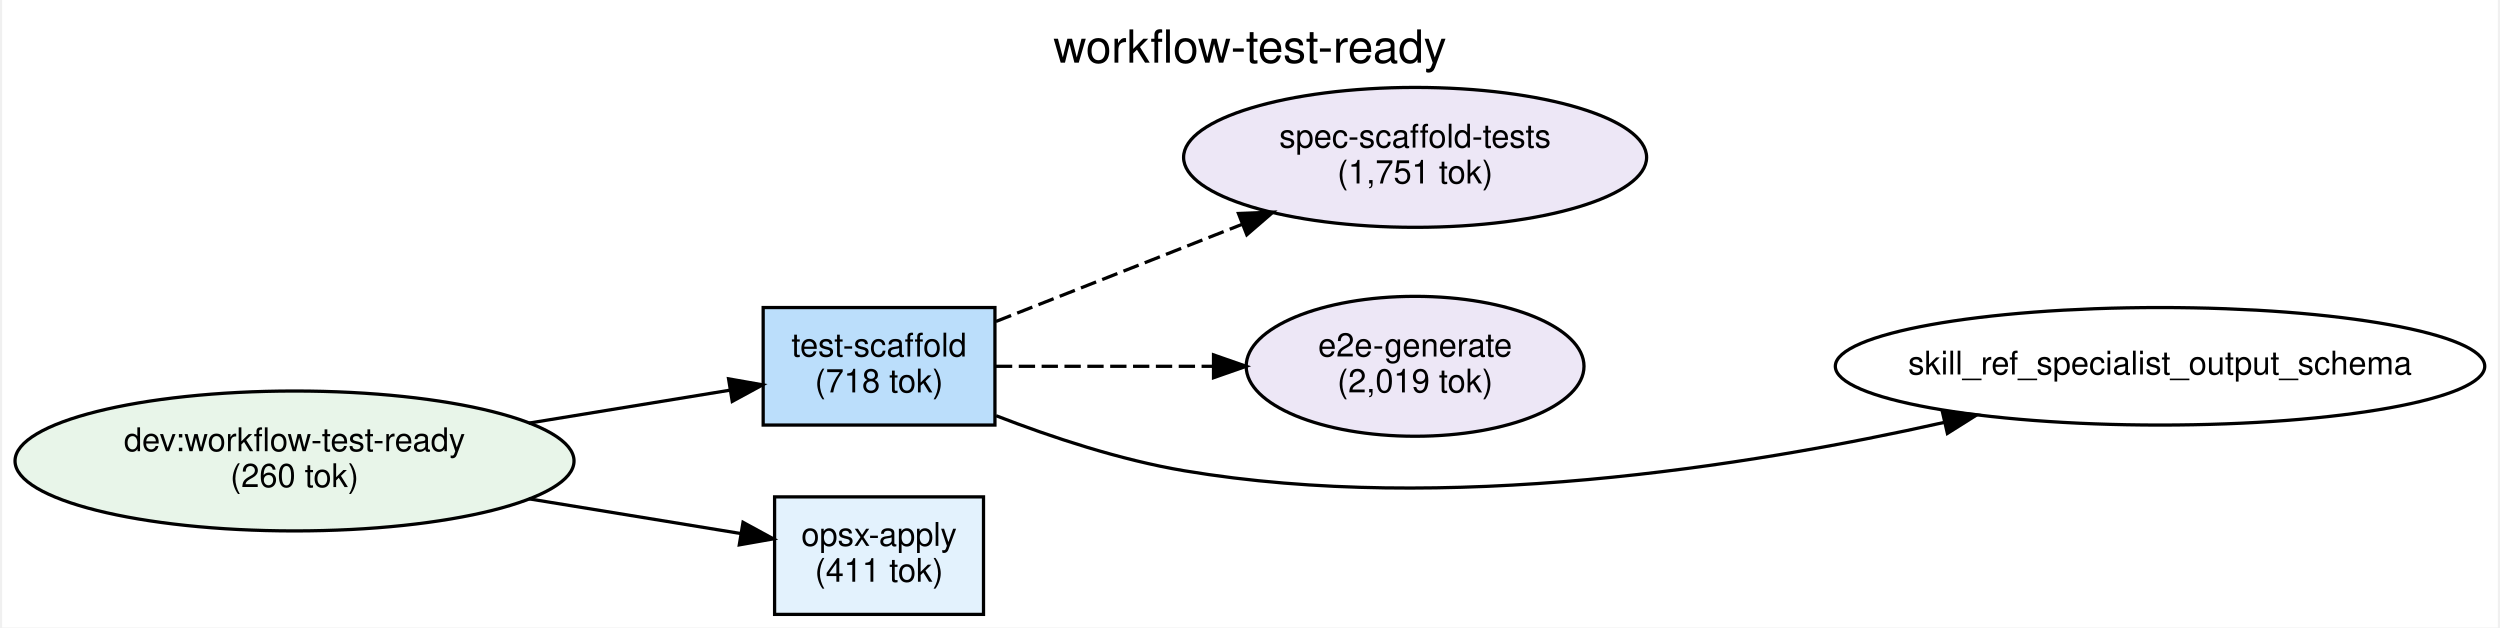
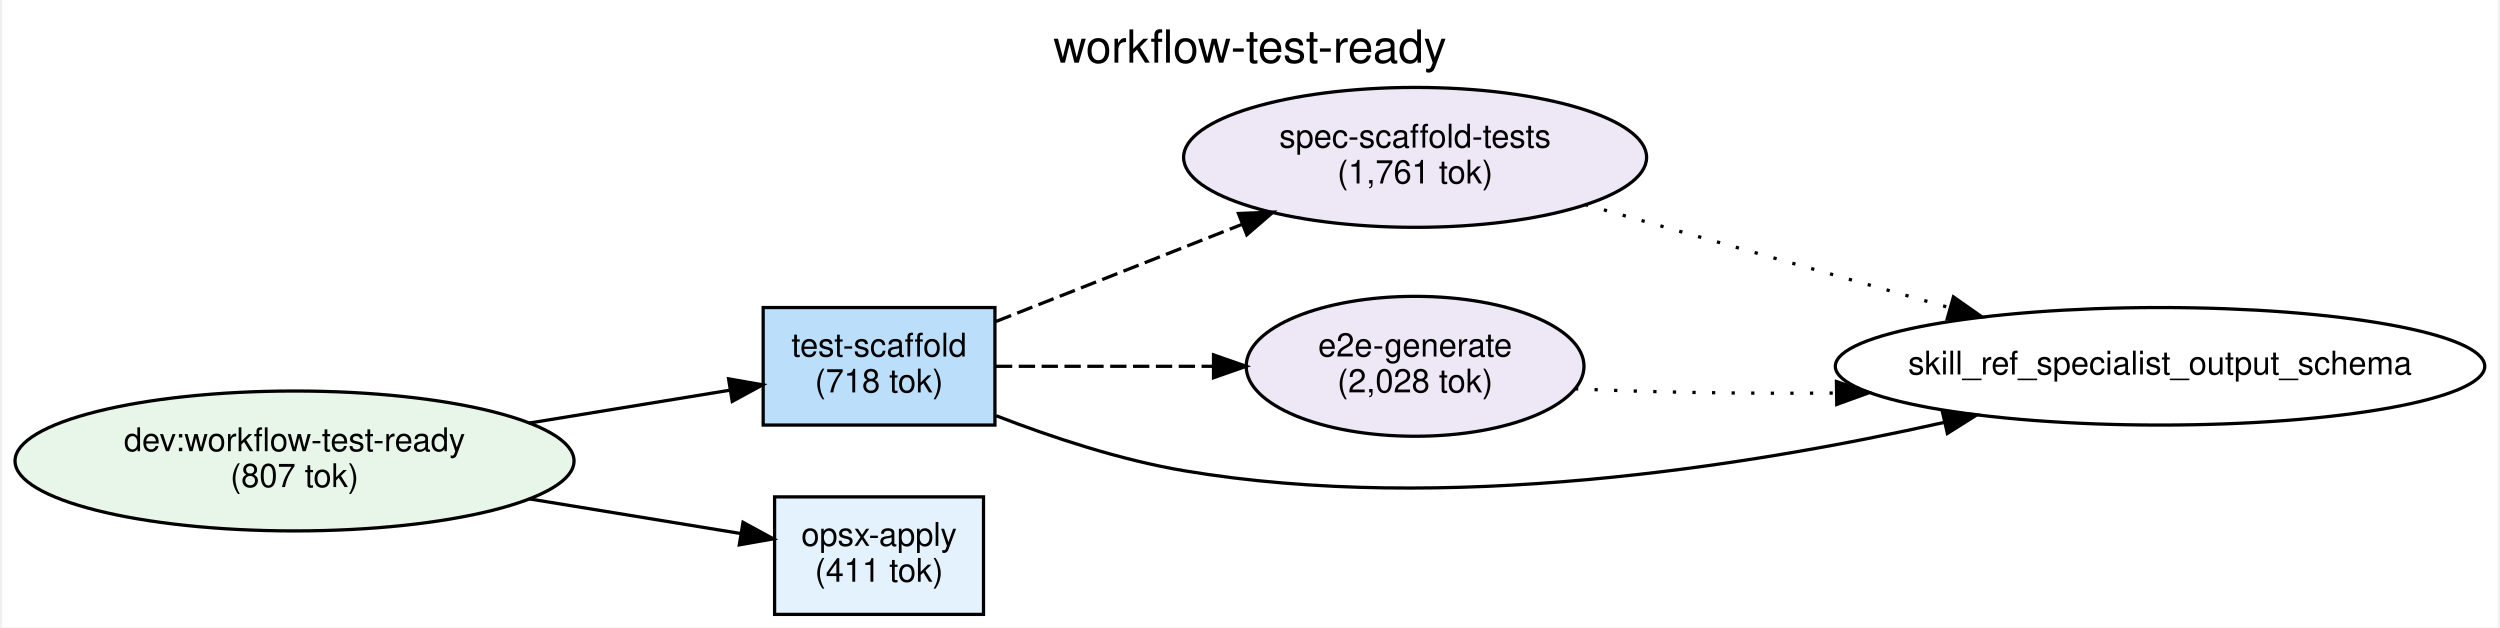
<svg xmlns="http://www.w3.org/2000/svg" width="765pt" height="192pt" viewBox="0.00 0.00 764.51 192.21">
  <g id="graph0" class="graph" transform="scale(1 1) rotate(0) translate(4 188.21)">
    <polygon fill="white" stroke="transparent" points="-4,4 -4,-188.21 760.51,-188.21 760.51,4 -4,4" />
    <text text-anchor="middle" x="378.25" y="-169.01" font-family="Helvetica,sans-Serif" font-size="14.00">workflow-test-ready</text>
    <g id="node1" class="node">
      <ellipse fill="#e8f5e9" stroke="black" cx="85.56" cy="-47" rx="85.62" ry="21.43" />
      <text text-anchor="middle" x="85.56" y="-50" font-family="Helvetica,sans-Serif" font-size="10.00">dev:workflow-test-ready</text>
-       <text text-anchor="middle" x="85.56" y="-39" font-family="Helvetica,sans-Serif" font-size="10.00">(260 tok)</text>
+       <text text-anchor="middle" x="85.56" y="-39" font-family="Helvetica,sans-Serif" font-size="10.00">(807 tok)</text>
    </g>
    <g id="node2" class="node">
      <polygon fill="#e3f2fd" stroke="black" points="296.62,-36 232.62,-36 232.62,0 296.62,0 296.62,-36" />
      <text text-anchor="middle" x="264.62" y="-21" font-family="Helvetica,sans-Serif" font-size="10.00">opsx-apply</text>
      <text text-anchor="middle" x="264.62" y="-10" font-family="Helvetica,sans-Serif" font-size="10.00">(411 tok)</text>
    </g>
    <g id="edge2" class="edge">
      <path fill="none" stroke="black" d="M157.3,-35.41C179.35,-31.8 202.93,-27.94 222.27,-24.77" />
      <polygon fill="black" stroke="black" points="222.95,-28.21 232.25,-23.14 221.81,-21.3 222.95,-28.21" />
    </g>
    <g id="node3" class="node">
      <polygon fill="#bbdefb" stroke="black" points="300.12,-94 229.12,-94 229.12,-58 300.12,-58 300.12,-94" />
      <text text-anchor="middle" x="264.62" y="-79" font-family="Helvetica,sans-Serif" font-size="10.00">test-scaffold</text>
      <text text-anchor="middle" x="264.62" y="-68" font-family="Helvetica,sans-Serif" font-size="10.00">(718 tok)</text>
    </g>
    <g id="edge1" class="edge">
      <path fill="none" stroke="black" d="M157.3,-58.59C178.11,-61.99 200.28,-65.63 218.97,-68.69" />
      <polygon fill="black" stroke="black" points="218.52,-72.16 228.96,-70.32 219.65,-65.25 218.52,-72.16" />
    </g>
    <g id="node4" class="node">
      <ellipse fill="#ede7f6" stroke="black" cx="428.83" cy="-140" rx="70.92" ry="21.43" />
      <text text-anchor="middle" x="428.83" y="-143" font-family="Helvetica,sans-Serif" font-size="10.00">spec-scaffold-tests</text>
-       <text text-anchor="middle" x="428.83" y="-132" font-family="Helvetica,sans-Serif" font-size="10.00">(1,751 tok)</text>
+       <text text-anchor="middle" x="428.83" y="-132" font-family="Helvetica,sans-Serif" font-size="10.00">(1,761 tok)</text>
    </g>
    <g id="edge3" class="edge">
      <path fill="none" stroke="black" stroke-dasharray="5,2" d="M300.42,-89.73C322.36,-98.39 351.1,-109.73 375.74,-119.45" />
      <polygon fill="black" stroke="black" points="374.72,-122.81 385.3,-123.22 377.28,-116.29 374.72,-122.81" />
    </g>
    <g id="node5" class="node">
      <ellipse fill="#ede7f6" stroke="black" cx="428.83" cy="-76" rx="51.74" ry="21.43" />
      <text text-anchor="middle" x="428.83" y="-79" font-family="Helvetica,sans-Serif" font-size="10.00">e2e-generate</text>
-       <text text-anchor="middle" x="428.83" y="-68" font-family="Helvetica,sans-Serif" font-size="10.00">(2,019 tok)</text>
+       <text text-anchor="middle" x="428.83" y="-68" font-family="Helvetica,sans-Serif" font-size="10.00">(2,028 tok)</text>
    </g>
    <g id="edge4" class="edge">
      <path fill="none" stroke="black" stroke-dasharray="5,2" d="M300.42,-76C319.79,-76 344.47,-76 366.94,-76" />
      <polygon fill="black" stroke="black" points="367.08,-79.5 377.08,-76 367.08,-72.5 367.08,-79.5" />
    </g>
    <g id="node6" class="node">
      <ellipse fill="none" stroke="black" cx="657.03" cy="-76" rx="99.47" ry="18" />
      <text text-anchor="middle" x="657.03" y="-73.5" font-family="Helvetica,sans-Serif" font-size="10.00">skill_ref_specialist_output_schema</text>
    </g>
    <g id="edge5" class="edge">
      <path fill="none" stroke="black" d="M300.48,-60.86C317.51,-54.26 338.51,-47.3 358.12,-44 437.81,-30.6 530.49,-45.25 591.04,-58.84" />
      <polygon fill="black" stroke="black" points="590.32,-62.26 600.85,-61.09 591.89,-55.44 590.32,-62.26" />
    </g>
+     <g id="edge6" class="edge">
+       <path fill="none" stroke="black" stroke-dasharray="1,5" d="M480.88,-125.56C513.99,-116.19 557.37,-103.91 592.68,-93.92" />
+       <polygon fill="black" stroke="black" points="593.74,-97.26 602.41,-91.17 591.83,-90.52 593.74,-97.26" />
+     </g>
+     <g id="edge7" class="edge">
+       <path fill="none" stroke="black" stroke-dasharray="1,5" d="M477.8,-69.11C501.13,-68.01 530.07,-67.57 557.8,-67.81" />
+       <polygon fill="black" stroke="black" points="557.9,-71.32 567.95,-67.93 557.99,-64.32 557.9,-71.32" />
+     </g>
  </g>
</svg>
